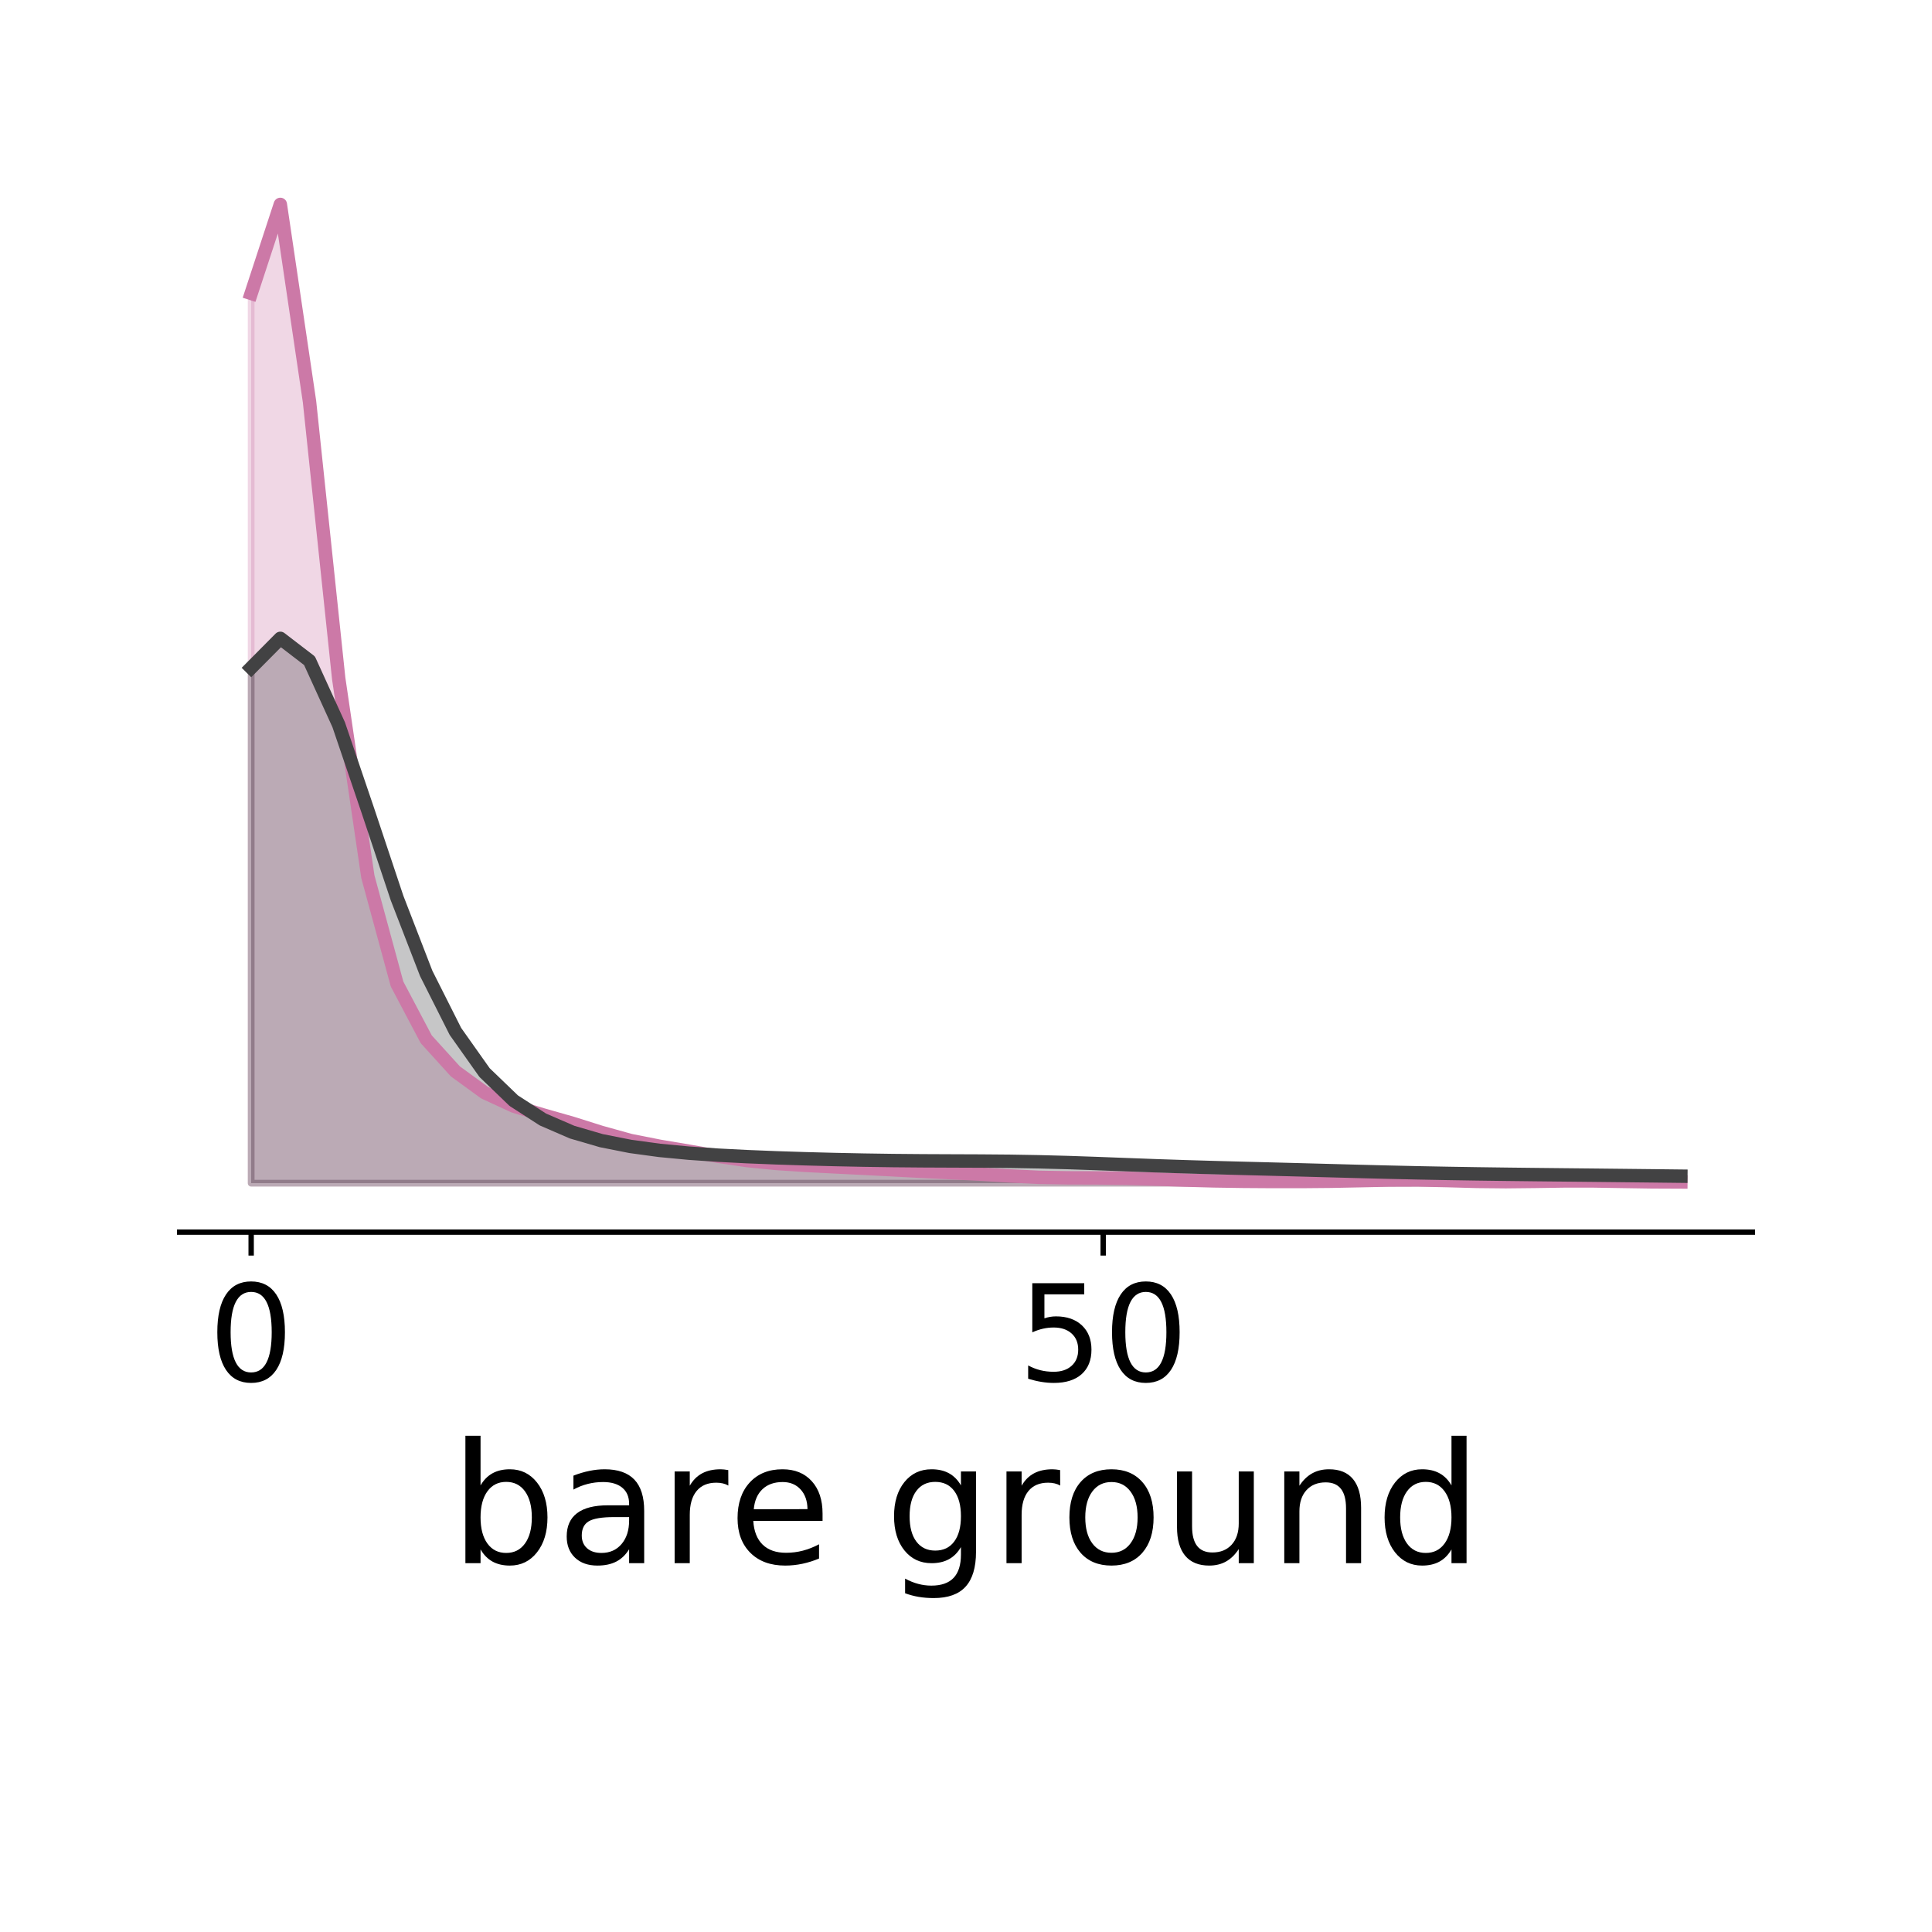
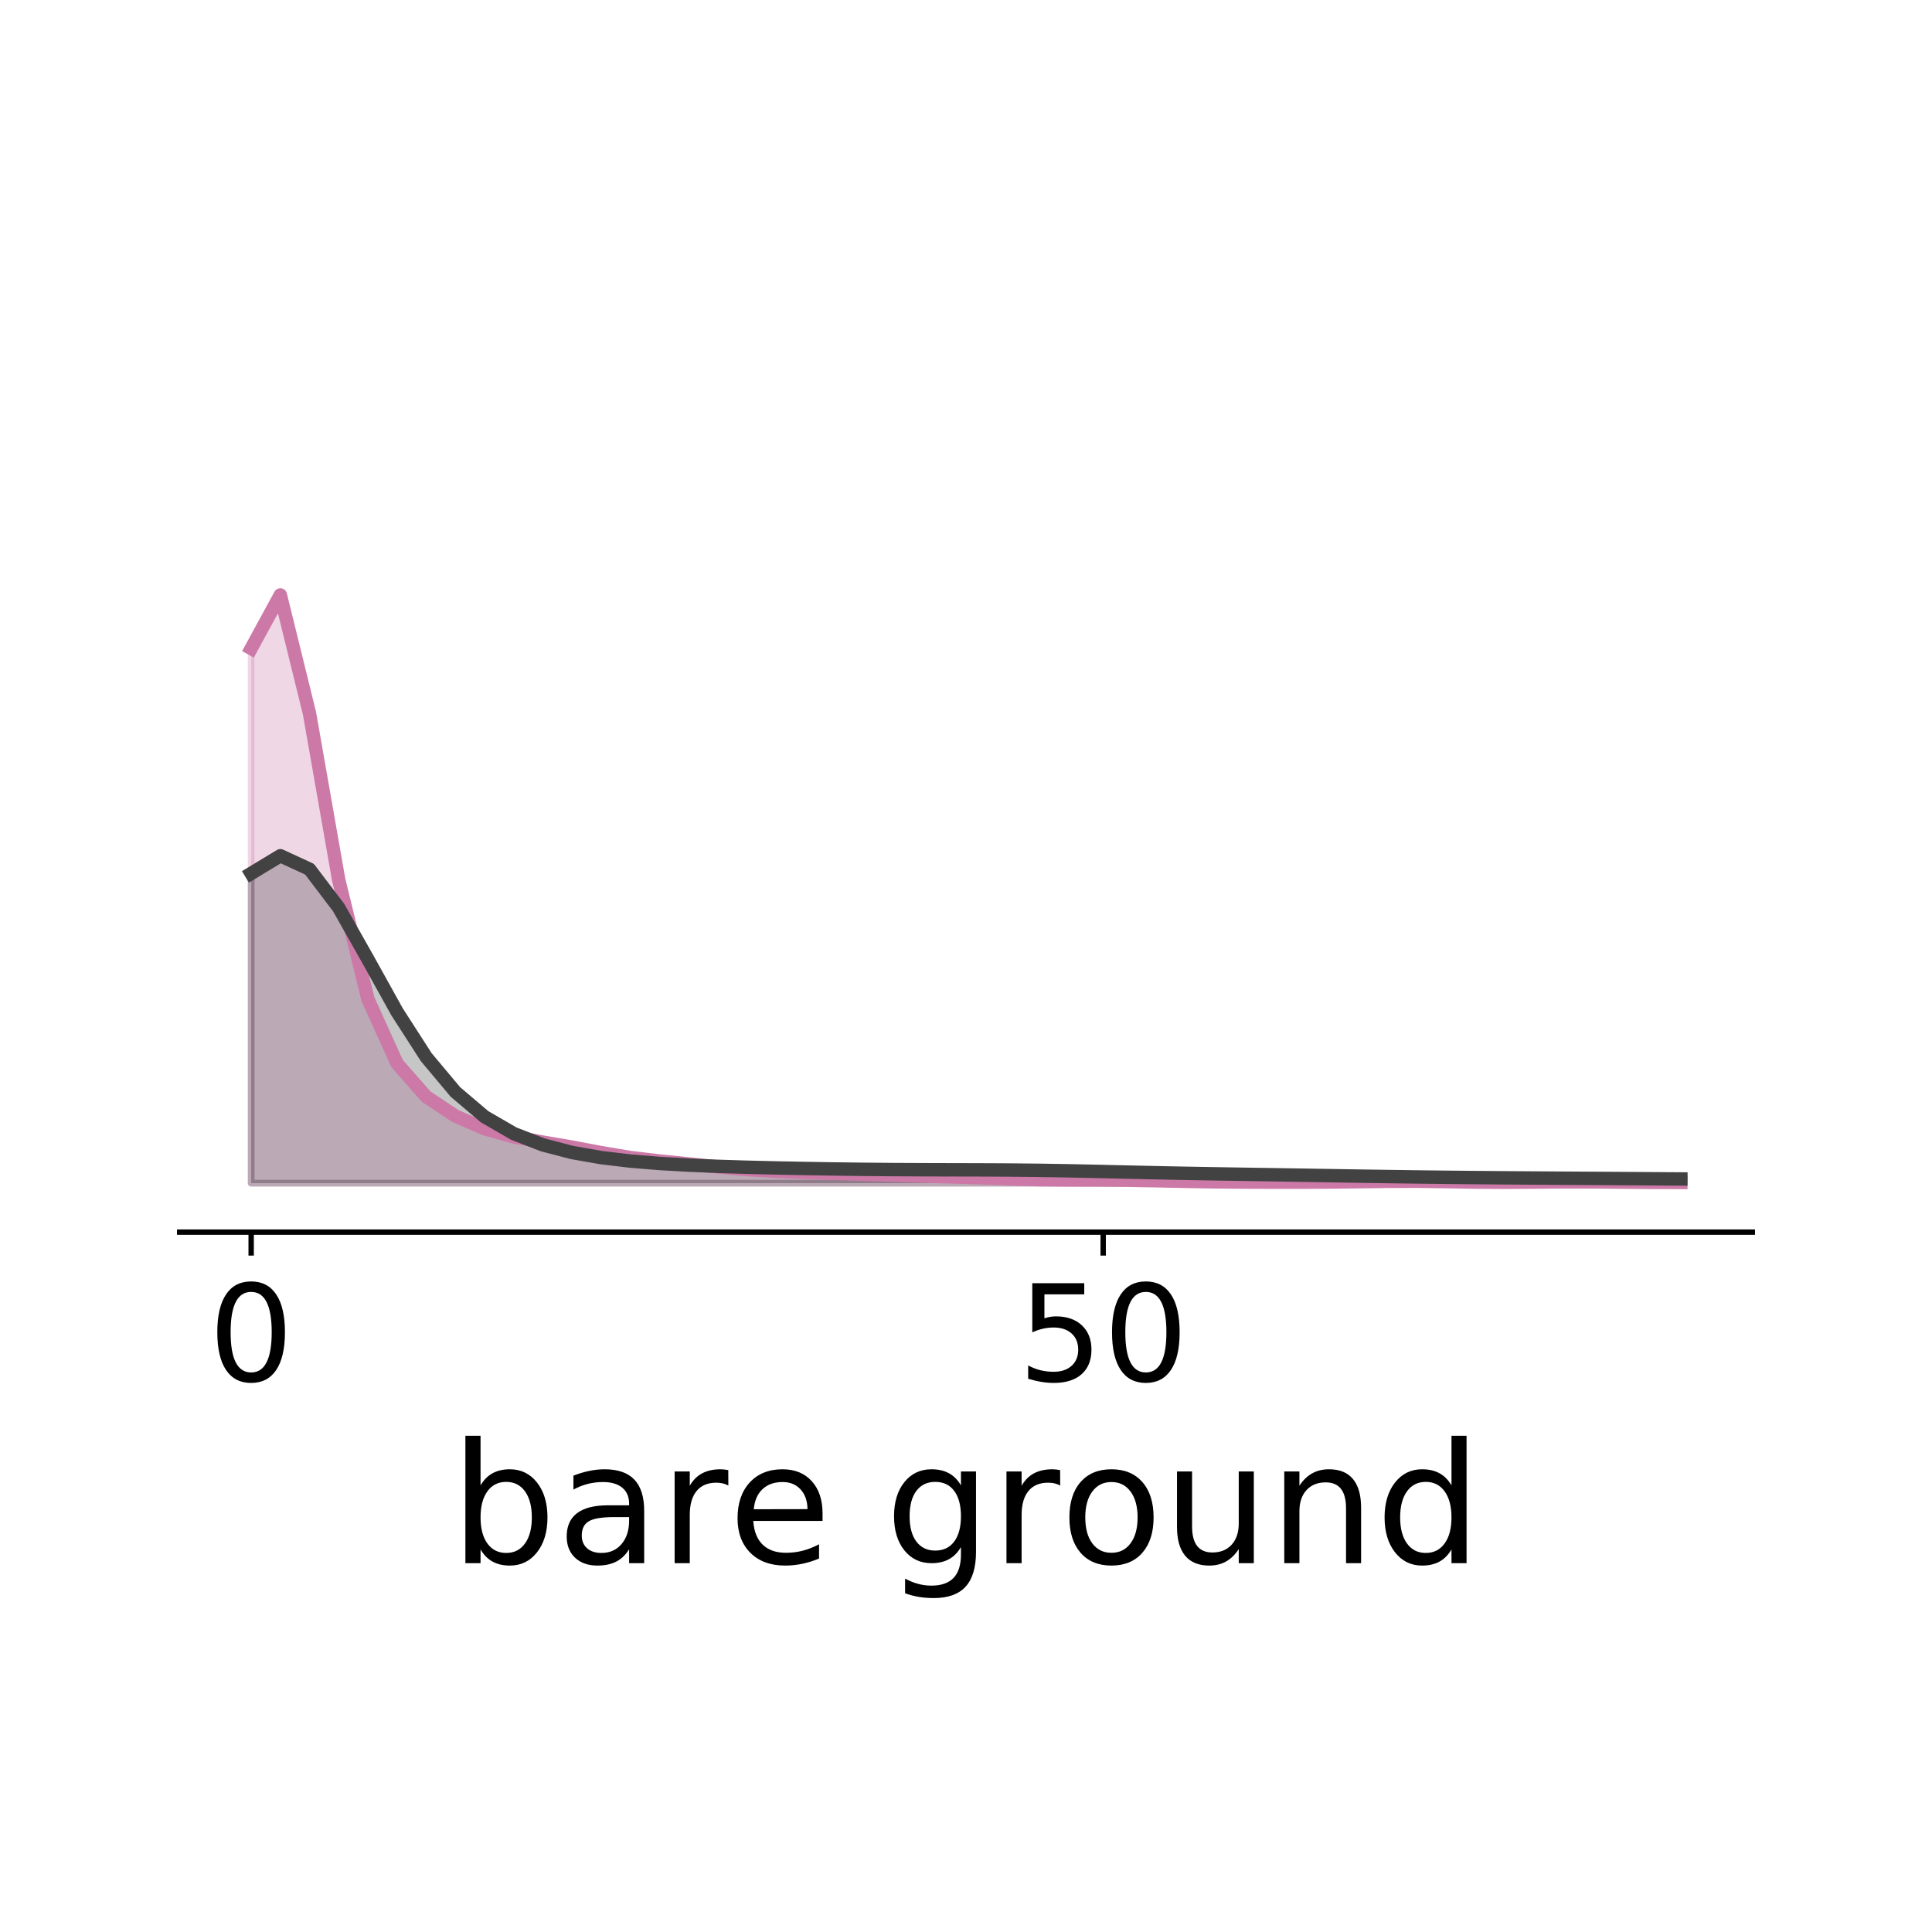
<svg xmlns="http://www.w3.org/2000/svg" xmlns:xlink="http://www.w3.org/1999/xlink" height="288pt" version="1.1" viewBox="0 0 288 288" width="288pt">
  <defs>
    <style type="text/css">
*{stroke-linecap:butt;stroke-linejoin:round;}
  </style>
  </defs>
  <g id="figure_1">
    <g id="patch_1">
      <path d="M 0 288  L 288 288  L 288 0  L 0 0  z " style="fill:#ffffff;" />
    </g>
    <g id="axes_1">
      <g id="patch_2">
        <path d="M 26.784 183.67  L 261.216 183.67  L 261.216 23.175  L 26.784 23.175  z " style="fill:#ffffff;" />
      </g>
      <g id="PolyCollection_1">
        <defs>
-           <path d="M 37.44 -111.625  L 37.44 -244.259  L 41.789 -257.53  L 46.138 -228.141  L 50.488 -186.877  L 54.837 -157.313  L 59.187 -141.315  L 63.536 -133.08  L 67.885 -128.284  L 72.235 -125.124  L 76.584 -123.117  L 80.934 -121.805  L 85.283 -120.567  L 89.632 -119.196  L 93.982 -117.988  L 98.331 -117.128  L 102.681 -116.395  L 107.03 -115.638  L 111.379 -114.996  L 115.729 -114.564  L 120.078 -114.282  L 124.428 -114.058  L 128.777 -113.843  L 133.126 -113.619  L 137.476 -113.392  L 141.825 -113.184  L 146.175 -112.968  L 150.524 -112.708  L 154.874 -112.498  L 159.223 -112.423  L 163.572 -112.412  L 167.922 -112.357  L 172.271 -112.232  L 176.621 -112.084  L 180.97 -111.967  L 185.319 -111.902  L 189.669 -111.873  L 194.018 -111.873  L 198.368 -111.912  L 202.717 -111.999  L 207.066 -112.092  L 211.416 -112.106  L 215.765 -112.011  L 220.115 -111.891  L 224.464 -111.848  L 228.813 -111.894  L 233.163 -111.959  L 237.512 -111.959  L 241.862 -111.889  L 246.211 -111.823  L 250.56 -111.804  L 250.56 -111.625  L 250.56 -111.625  L 246.211 -111.625  L 241.862 -111.625  L 237.512 -111.625  L 233.163 -111.625  L 228.813 -111.625  L 224.464 -111.625  L 220.115 -111.625  L 215.765 -111.625  L 211.416 -111.625  L 207.066 -111.625  L 202.717 -111.625  L 198.368 -111.625  L 194.018 -111.625  L 189.669 -111.625  L 185.319 -111.625  L 180.97 -111.625  L 176.621 -111.625  L 172.271 -111.625  L 167.922 -111.625  L 163.572 -111.625  L 159.223 -111.625  L 154.874 -111.625  L 150.524 -111.625  L 146.175 -111.625  L 141.825 -111.625  L 137.476 -111.625  L 133.126 -111.625  L 128.777 -111.625  L 124.428 -111.625  L 120.078 -111.625  L 115.729 -111.625  L 111.379 -111.625  L 107.03 -111.625  L 102.681 -111.625  L 98.331 -111.625  L 93.982 -111.625  L 89.632 -111.625  L 85.283 -111.625  L 80.934 -111.625  L 76.584 -111.625  L 72.235 -111.625  L 67.885 -111.625  L 63.536 -111.625  L 59.187 -111.625  L 54.837 -111.625  L 50.488 -111.625  L 46.138 -111.625  L 41.789 -111.625  L 37.44 -111.625  z " id="m11531123d0" style="stroke:#cc79a7;stroke-opacity:0.3;" />
+           <path d="M 37.44 -111.625  L 37.44 -191.335  L 41.789 -199.31  L 46.138 -181.648  L 50.488 -156.85  L 54.837 -139.082  L 59.187 -129.468  L 63.536 -124.519  L 67.885 -121.637  L 72.235 -119.737  L 76.584 -118.531  L 80.934 -117.743  L 85.283 -116.999  L 89.632 -116.175  L 93.982 -115.449  L 98.331 -114.932  L 102.681 -114.492  L 107.03 -114.037  L 111.379 -113.651  L 115.729 -113.391  L 120.078 -113.222  L 124.428 -113.087  L 128.777 -112.958  L 133.126 -112.824  L 137.476 -112.687  L 141.825 -112.562  L 146.175 -112.432  L 150.524 -112.276  L 154.874 -112.15  L 159.223 -112.105  L 163.572 -112.098  L 167.922 -112.065  L 172.271 -111.99  L 176.621 -111.901  L 180.97 -111.83  L 185.319 -111.791  L 189.669 -111.774  L 194.018 -111.774  L 198.368 -111.798  L 202.717 -111.85  L 207.066 -111.906  L 211.416 -111.914  L 215.765 -111.857  L 220.115 -111.785  L 224.464 -111.759  L 228.813 -111.787  L 233.163 -111.826  L 237.512 -111.826  L 241.862 -111.784  L 246.211 -111.744  L 250.56 -111.733  L 250.56 -111.625  L 250.56 -111.625  L 246.211 -111.625  L 241.862 -111.625  L 237.512 -111.625  L 233.163 -111.625  L 228.813 -111.625  L 224.464 -111.625  L 220.115 -111.625  L 215.765 -111.625  L 211.416 -111.625  L 207.066 -111.625  L 202.717 -111.625  L 198.368 -111.625  L 194.018 -111.625  L 189.669 -111.625  L 185.319 -111.625  L 180.97 -111.625  L 176.621 -111.625  L 172.271 -111.625  L 167.922 -111.625  L 163.572 -111.625  L 159.223 -111.625  L 154.874 -111.625  L 150.524 -111.625  L 146.175 -111.625  L 141.825 -111.625  L 137.476 -111.625  L 133.126 -111.625  L 128.777 -111.625  L 124.428 -111.625  L 120.078 -111.625  L 115.729 -111.625  L 111.379 -111.625  L 107.03 -111.625  L 102.681 -111.625  L 98.331 -111.625  L 93.982 -111.625  L 89.632 -111.625  L 85.283 -111.625  L 80.934 -111.625  L 76.584 -111.625  L 72.235 -111.625  L 67.885 -111.625  L 63.536 -111.625  L 59.187 -111.625  L 54.837 -111.625  L 50.488 -111.625  L 46.138 -111.625  L 41.789 -111.625  L 37.44 -111.625  z " id="m7b7095ef95" style="stroke:#cc79a7;stroke-opacity:0.3;" />
        </defs>
-         <g clip-path="url(#p72b1066160)">
-           <use style="fill:#cc79a7;fill-opacity:0.3;stroke:#cc79a7;stroke-opacity:0.3;" x="0" xlink:href="#m11531123d0" y="288" />
+         <g clip-path="url(#p3bed742c32)">
+           <use style="fill:#cc79a7;fill-opacity:0.3;stroke:#cc79a7;stroke-opacity:0.3;" x="0" xlink:href="#m7b7095ef95" y="288" />
        </g>
      </g>
      <g id="PolyCollection_2">
        <defs>
-           <path d="M 37.44 -111.625  L 37.44 -188.458  L 41.789 -192.842  L 46.138 -189.506  L 50.488 -179.967  L 54.837 -167.172  L 59.187 -154.133  L 63.536 -142.892  L 67.885 -134.255  L 72.235 -128.11  L 76.584 -123.923  L 80.934 -121.116  L 85.283 -119.234  L 89.632 -117.965  L 93.982 -117.103  L 98.331 -116.512  L 102.681 -116.099  L 107.03 -115.801  L 111.379 -115.579  L 115.729 -115.405  L 120.078 -115.265  L 124.428 -115.151  L 128.777 -115.062  L 133.126 -114.998  L 137.476 -114.96  L 141.825 -114.941  L 146.175 -114.924  L 150.524 -114.888  L 154.874 -114.814  L 159.223 -114.699  L 163.572 -114.549  L 167.922 -114.384  L 172.271 -114.222  L 176.621 -114.077  L 180.97 -113.949  L 185.319 -113.834  L 189.669 -113.722  L 194.018 -113.608  L 198.368 -113.491  L 202.717 -113.374  L 207.066 -113.265  L 211.416 -113.167  L 215.765 -113.084  L 220.115 -113.014  L 224.464 -112.956  L 228.813 -112.905  L 233.163 -112.859  L 237.512 -112.815  L 241.862 -112.768  L 246.211 -112.72  L 250.56 -112.671  L 250.56 -111.625  L 250.56 -111.625  L 246.211 -111.625  L 241.862 -111.625  L 237.512 -111.625  L 233.163 -111.625  L 228.813 -111.625  L 224.464 -111.625  L 220.115 -111.625  L 215.765 -111.625  L 211.416 -111.625  L 207.066 -111.625  L 202.717 -111.625  L 198.368 -111.625  L 194.018 -111.625  L 189.669 -111.625  L 185.319 -111.625  L 180.97 -111.625  L 176.621 -111.625  L 172.271 -111.625  L 167.922 -111.625  L 163.572 -111.625  L 159.223 -111.625  L 154.874 -111.625  L 150.524 -111.625  L 146.175 -111.625  L 141.825 -111.625  L 137.476 -111.625  L 133.126 -111.625  L 128.777 -111.625  L 124.428 -111.625  L 120.078 -111.625  L 115.729 -111.625  L 111.379 -111.625  L 107.03 -111.625  L 102.681 -111.625  L 98.331 -111.625  L 93.982 -111.625  L 89.632 -111.625  L 85.283 -111.625  L 80.934 -111.625  L 76.584 -111.625  L 72.235 -111.625  L 67.885 -111.625  L 63.536 -111.625  L 59.187 -111.625  L 54.837 -111.625  L 50.488 -111.625  L 46.138 -111.625  L 41.789 -111.625  L 37.44 -111.625  z " id="mfb3a13d0b8" style="stroke:#424243;stroke-opacity:0.3;" />
+           <path d="M 37.44 -111.625  L 37.44 -157.8  L 41.789 -160.435  L 46.138 -158.43  L 50.488 -152.697  L 54.837 -145.008  L 59.187 -137.171  L 63.536 -130.416  L 67.885 -125.225  L 72.235 -121.532  L 76.584 -119.016  L 80.934 -117.329  L 85.283 -116.198  L 89.632 -115.435  L 93.982 -114.917  L 98.331 -114.562  L 102.681 -114.314  L 107.03 -114.135  L 111.379 -114.001  L 115.729 -113.897  L 120.078 -113.813  L 124.428 -113.744  L 128.777 -113.69  L 133.126 -113.652  L 137.476 -113.63  L 141.825 -113.618  L 146.175 -113.608  L 150.524 -113.586  L 154.874 -113.542  L 159.223 -113.472  L 163.572 -113.382  L 167.922 -113.283  L 172.271 -113.186  L 176.621 -113.099  L 180.97 -113.022  L 185.319 -112.952  L 189.669 -112.885  L 194.018 -112.817  L 198.368 -112.746  L 202.717 -112.676  L 207.066 -112.611  L 211.416 -112.552  L 215.765 -112.502  L 220.115 -112.46  L 224.464 -112.425  L 228.813 -112.394  L 233.163 -112.367  L 237.512 -112.34  L 241.862 -112.312  L 246.211 -112.283  L 250.56 -112.254  L 250.56 -111.625  L 250.56 -111.625  L 246.211 -111.625  L 241.862 -111.625  L 237.512 -111.625  L 233.163 -111.625  L 228.813 -111.625  L 224.464 -111.625  L 220.115 -111.625  L 215.765 -111.625  L 211.416 -111.625  L 207.066 -111.625  L 202.717 -111.625  L 198.368 -111.625  L 194.018 -111.625  L 189.669 -111.625  L 185.319 -111.625  L 180.97 -111.625  L 176.621 -111.625  L 172.271 -111.625  L 167.922 -111.625  L 163.572 -111.625  L 159.223 -111.625  L 154.874 -111.625  L 150.524 -111.625  L 146.175 -111.625  L 141.825 -111.625  L 137.476 -111.625  L 133.126 -111.625  L 128.777 -111.625  L 124.428 -111.625  L 120.078 -111.625  L 115.729 -111.625  L 111.379 -111.625  L 107.03 -111.625  L 102.681 -111.625  L 98.331 -111.625  L 93.982 -111.625  L 89.632 -111.625  L 85.283 -111.625  L 80.934 -111.625  L 76.584 -111.625  L 72.235 -111.625  L 67.885 -111.625  L 63.536 -111.625  L 59.187 -111.625  L 54.837 -111.625  L 50.488 -111.625  L 46.138 -111.625  L 41.789 -111.625  L 37.44 -111.625  z " id="m88e2bf0872" style="stroke:#424243;stroke-opacity:0.3;" />
        </defs>
-         <g clip-path="url(#p72b1066160)">
-           <use style="fill:#424243;fill-opacity:0.3;stroke:#424243;stroke-opacity:0.3;" x="0" xlink:href="#mfb3a13d0b8" y="288" />
+         <g clip-path="url(#p3bed742c32)">
+           <use style="fill:#424243;fill-opacity:0.3;stroke:#424243;stroke-opacity:0.3;" x="0" xlink:href="#m88e2bf0872" y="288" />
        </g>
      </g>
      <g id="matplotlib.axis_1">
        <g id="xtick_1">
          <g id="line2d_1">
            <defs>
-               <path d="M 0 0  L 0 3.5  " id="m4c4fd327a1" style="stroke:#000000;stroke-width:0.8;" />
+               <path d="M 0 0  L 0 3.5  " id="m5c1b69a81c" style="stroke:#000000;stroke-width:0.8;" />
            </defs>
            <g>
-               <use style="stroke:#000000;stroke-width:0.8;" x="37.44" xlink:href="#m4c4fd327a1" y="183.67" />
+               <use style="stroke:#000000;stroke-width:0.8;" x="37.44" xlink:href="#m5c1b69a81c" y="183.67" />
            </g>
          </g>
          <g id="text_1">
            <defs>
              <path d="M 31.781 66.406  Q 24.172 66.406 20.328 58.906  Q 16.5 51.422 16.5 36.375  Q 16.5 21.391 20.328 13.891  Q 24.172 6.391 31.781 6.391  Q 39.453 6.391 43.281 13.891  Q 47.125 21.391 47.125 36.375  Q 47.125 51.422 43.281 58.906  Q 39.453 66.406 31.781 66.406  z M 31.781 74.219  Q 44.047 74.219 50.516 64.516  Q 56.984 54.828 56.984 36.375  Q 56.984 17.969 50.516 8.266  Q 44.047 -1.422 31.781 -1.422  Q 19.531 -1.422 13.062 8.266  Q 6.594 17.969 6.594 36.375  Q 6.594 54.828 13.062 64.516  Q 19.531 74.219 31.781 74.219  z " id="DejaVuSans-30" />
            </defs>
            <g transform="translate(31.07713 205.8669)scale(0.2 -0.2)">
              <use xlink:href="#DejaVuSans-30" />
            </g>
          </g>
        </g>
        <g id="xtick_2">
          <g id="line2d_2">
            <g>
-               <use style="stroke:#000000;stroke-width:0.8;" x="164.449" xlink:href="#m4c4fd327a1" y="183.67" />
+               <use style="stroke:#000000;stroke-width:0.8;" x="164.449" xlink:href="#m5c1b69a81c" y="183.67" />
            </g>
          </g>
          <g id="text_2">
            <defs>
              <path d="M 10.797 72.906  L 49.516 72.906  L 49.516 64.594  L 19.828 64.594  L 19.828 46.734  Q 21.969 47.469 24.109 47.828  Q 26.266 48.188 28.422 48.188  Q 40.625 48.188 47.75 41.5  Q 54.891 34.812 54.891 23.391  Q 54.891 11.625 47.562 5.094  Q 40.234 -1.422 26.906 -1.422  Q 22.312 -1.422 17.547 -0.641  Q 12.797 0.141 7.719 1.703  L 7.719 11.625  Q 12.109 9.234 16.797 8.062  Q 21.484 6.891 26.703 6.891  Q 35.156 6.891 40.078 11.328  Q 45.016 15.766 45.016 23.391  Q 45.016 31 40.078 35.438  Q 35.156 39.891 26.703 39.891  Q 22.75 39.891 18.812 39.016  Q 14.891 38.141 10.797 36.281  z " id="DejaVuSans-35" />
            </defs>
            <g transform="translate(151.7237 205.8669)scale(0.2 -0.2)">
              <use xlink:href="#DejaVuSans-35" />
              <use x="63.623" xlink:href="#DejaVuSans-30" />
            </g>
          </g>
        </g>
        <g id="text_3">
          <defs>
            <path d="M 48.688 27.297  Q 48.688 37.203 44.609 42.844  Q 40.531 48.484 33.406 48.484  Q 26.266 48.484 22.188 42.844  Q 18.109 37.203 18.109 27.297  Q 18.109 17.391 22.188 11.75  Q 26.266 6.109 33.406 6.109  Q 40.531 6.109 44.609 11.75  Q 48.688 17.391 48.688 27.297  z M 18.109 46.391  Q 20.953 51.266 25.266 53.625  Q 29.594 56 35.594 56  Q 45.562 56 51.781 48.094  Q 58.016 40.188 58.016 27.297  Q 58.016 14.406 51.781 6.484  Q 45.562 -1.422 35.594 -1.422  Q 29.594 -1.422 25.266 0.953  Q 20.953 3.328 18.109 8.203  L 18.109 0  L 9.078 0  L 9.078 75.984  L 18.109 75.984  z " id="DejaVuSans-62" />
            <path d="M 34.281 27.484  Q 23.391 27.484 19.188 25  Q 14.984 22.516 14.984 16.5  Q 14.984 11.719 18.141 8.906  Q 21.297 6.109 26.703 6.109  Q 34.188 6.109 38.703 11.406  Q 43.219 16.703 43.219 25.484  L 43.219 27.484  z M 52.203 31.203  L 52.203 0  L 43.219 0  L 43.219 8.297  Q 40.141 3.328 35.547 0.953  Q 30.953 -1.422 24.312 -1.422  Q 15.922 -1.422 10.953 3.297  Q 6 8.016 6 15.922  Q 6 25.141 12.172 29.828  Q 18.359 34.516 30.609 34.516  L 43.219 34.516  L 43.219 35.406  Q 43.219 41.609 39.141 45  Q 35.062 48.391 27.688 48.391  Q 23 48.391 18.547 47.266  Q 14.109 46.141 10.016 43.891  L 10.016 52.203  Q 14.938 54.109 19.578 55.047  Q 24.219 56 28.609 56  Q 40.484 56 46.344 49.844  Q 52.203 43.703 52.203 31.203  z " id="DejaVuSans-61" />
            <path d="M 41.109 46.297  Q 39.594 47.172 37.812 47.578  Q 36.031 48 33.891 48  Q 26.266 48 22.188 43.047  Q 18.109 38.094 18.109 28.812  L 18.109 0  L 9.078 0  L 9.078 54.688  L 18.109 54.688  L 18.109 46.188  Q 20.953 51.172 25.484 53.578  Q 30.031 56 36.531 56  Q 37.453 56 38.578 55.875  Q 39.703 55.766 41.062 55.516  z " id="DejaVuSans-72" />
            <path d="M 56.203 29.594  L 56.203 25.203  L 14.891 25.203  Q 15.484 15.922 20.484 11.062  Q 25.484 6.203 34.422 6.203  Q 39.594 6.203 44.453 7.469  Q 49.312 8.734 54.109 11.281  L 54.109 2.781  Q 49.266 0.734 44.188 -0.344  Q 39.109 -1.422 33.891 -1.422  Q 20.797 -1.422 13.156 6.188  Q 5.516 13.812 5.516 26.812  Q 5.516 40.234 12.766 48.109  Q 20.016 56 32.328 56  Q 43.359 56 49.781 48.891  Q 56.203 41.797 56.203 29.594  z M 47.219 32.234  Q 47.125 39.594 43.094 43.984  Q 39.062 48.391 32.422 48.391  Q 24.906 48.391 20.391 44.141  Q 15.875 39.891 15.188 32.172  z " id="DejaVuSans-65" />
            <path id="DejaVuSans-20" />
            <path d="M 45.406 27.984  Q 45.406 37.75 41.375 43.109  Q 37.359 48.484 30.078 48.484  Q 22.859 48.484 18.828 43.109  Q 14.797 37.75 14.797 27.984  Q 14.797 18.266 18.828 12.891  Q 22.859 7.516 30.078 7.516  Q 37.359 7.516 41.375 12.891  Q 45.406 18.266 45.406 27.984  z M 54.391 6.781  Q 54.391 -7.172 48.188 -13.984  Q 42 -20.797 29.203 -20.797  Q 24.469 -20.797 20.266 -20.094  Q 16.062 -19.391 12.109 -17.922  L 12.109 -9.188  Q 16.062 -11.328 19.922 -12.344  Q 23.781 -13.375 27.781 -13.375  Q 36.625 -13.375 41.016 -8.766  Q 45.406 -4.156 45.406 5.172  L 45.406 9.625  Q 42.625 4.781 38.281 2.391  Q 33.938 0 27.875 0  Q 17.828 0 11.672 7.656  Q 5.516 15.328 5.516 27.984  Q 5.516 40.672 11.672 48.328  Q 17.828 56 27.875 56  Q 33.938 56 38.281 53.609  Q 42.625 51.219 45.406 46.391  L 45.406 54.688  L 54.391 54.688  z " id="DejaVuSans-67" />
            <path d="M 30.609 48.391  Q 23.391 48.391 19.188 42.75  Q 14.984 37.109 14.984 27.297  Q 14.984 17.484 19.156 11.844  Q 23.344 6.203 30.609 6.203  Q 37.797 6.203 41.984 11.859  Q 46.188 17.531 46.188 27.297  Q 46.188 37.016 41.984 42.703  Q 37.797 48.391 30.609 48.391  z M 30.609 56  Q 42.328 56 49.016 48.375  Q 55.719 40.766 55.719 27.297  Q 55.719 13.875 49.016 6.219  Q 42.328 -1.422 30.609 -1.422  Q 18.844 -1.422 12.172 6.219  Q 5.516 13.875 5.516 27.297  Q 5.516 40.766 12.172 48.375  Q 18.844 56 30.609 56  z " id="DejaVuSans-6f" />
            <path d="M 8.5 21.578  L 8.5 54.688  L 17.484 54.688  L 17.484 21.922  Q 17.484 14.156 20.5 10.266  Q 23.531 6.391 29.594 6.391  Q 36.859 6.391 41.078 11.031  Q 45.312 15.672 45.312 23.688  L 45.312 54.688  L 54.297 54.688  L 54.297 0  L 45.312 0  L 45.312 8.406  Q 42.047 3.422 37.719 1  Q 33.406 -1.422 27.688 -1.422  Q 18.266 -1.422 13.375 4.438  Q 8.5 10.297 8.5 21.578  z M 31.109 56  z " id="DejaVuSans-75" />
            <path d="M 54.891 33.016  L 54.891 0  L 45.906 0  L 45.906 32.719  Q 45.906 40.484 42.875 44.328  Q 39.844 48.188 33.797 48.188  Q 26.516 48.188 22.312 43.547  Q 18.109 38.922 18.109 30.906  L 18.109 0  L 9.078 0  L 9.078 54.688  L 18.109 54.688  L 18.109 46.188  Q 21.344 51.125 25.703 53.562  Q 30.078 56 35.797 56  Q 45.219 56 50.047 50.172  Q 54.891 44.344 54.891 33.016  z " id="DejaVuSans-6e" />
            <path d="M 45.406 46.391  L 45.406 75.984  L 54.391 75.984  L 54.391 0  L 45.406 0  L 45.406 8.203  Q 42.578 3.328 38.25 0.953  Q 33.938 -1.422 27.875 -1.422  Q 17.969 -1.422 11.734 6.484  Q 5.516 14.406 5.516 27.297  Q 5.516 40.188 11.734 48.094  Q 17.969 56 27.875 56  Q 33.938 56 38.25 53.625  Q 42.578 51.266 45.406 46.391  z M 14.797 27.297  Q 14.797 17.391 18.875 11.75  Q 22.953 6.109 30.078 6.109  Q 37.203 6.109 41.297 11.75  Q 45.406 17.391 45.406 27.297  Q 45.406 37.203 41.297 42.844  Q 37.203 48.484 30.078 48.484  Q 22.953 48.484 18.875 42.844  Q 14.797 37.203 14.797 27.297  z " id="DejaVuSans-64" />
          </defs>
          <g transform="translate(67.10742 233.0223)scale(0.25 -0.25)">
            <use xlink:href="#DejaVuSans-62" />
            <use x="63.477" xlink:href="#DejaVuSans-61" />
            <use x="124.756" xlink:href="#DejaVuSans-72" />
            <use x="165.838" xlink:href="#DejaVuSans-65" />
            <use x="227.361" xlink:href="#DejaVuSans-20" />
            <use x="259.148" xlink:href="#DejaVuSans-67" />
            <use x="322.625" xlink:href="#DejaVuSans-72" />
            <use x="363.707" xlink:href="#DejaVuSans-6f" />
            <use x="424.889" xlink:href="#DejaVuSans-75" />
            <use x="488.268" xlink:href="#DejaVuSans-6e" />
            <use x="551.646" xlink:href="#DejaVuSans-64" />
          </g>
          <g transform="translate(140.0273 261.0169)scale(0.25 -0.25)">
            <use xlink:href="#DejaVuSans-20" />
          </g>
        </g>
      </g>
      <g id="line2d_3">
-         <path clip-path="url(#p72b1066160)" d="M 37.44 43.741  L 41.789 30.47  L 46.138 59.859  L 50.488 101.123  L 54.837 130.687  L 59.187 146.685  L 63.536 154.92  L 67.885 159.716  L 72.235 162.876  L 76.584 164.883  L 80.934 166.195  L 85.283 167.433  L 89.632 168.804  L 93.982 170.012  L 98.331 170.872  L 102.681 171.605  L 107.03 172.362  L 111.379 173.004  L 115.729 173.436  L 120.078 173.718  L 124.428 173.942  L 128.777 174.157  L 133.126 174.381  L 137.476 174.608  L 141.825 174.816  L 146.175 175.032  L 150.524 175.292  L 154.874 175.502  L 159.223 175.577  L 163.572 175.588  L 167.922 175.643  L 172.271 175.768  L 176.621 175.916  L 180.97 176.033  L 185.319 176.098  L 189.669 176.127  L 194.018 176.127  L 198.368 176.088  L 202.717 176.001  L 207.066 175.908  L 211.416 175.894  L 215.765 175.989  L 220.115 176.109  L 224.464 176.152  L 228.813 176.106  L 233.163 176.041  L 237.512 176.041  L 241.862 176.111  L 246.211 176.177  L 250.56 176.196  " style="fill:none;stroke:#cc79a7;stroke-linecap:square;stroke-width:2;" />
+         <path clip-path="url(#p3bed742c32)" d="M 37.44 96.665  L 41.789 88.69  L 46.138 106.352  L 50.488 131.15  L 54.837 148.918  L 59.187 158.532  L 63.536 163.481  L 67.885 166.363  L 72.235 168.263  L 76.584 169.469  L 80.934 170.257  L 85.283 171.001  L 89.632 171.825  L 93.982 172.551  L 98.331 173.068  L 102.681 173.508  L 107.03 173.963  L 111.379 174.349  L 115.729 174.609  L 120.078 174.778  L 124.428 174.913  L 128.777 175.042  L 133.126 175.176  L 137.476 175.313  L 141.825 175.438  L 146.175 175.568  L 150.524 175.724  L 154.874 175.85  L 159.223 175.895  L 163.572 175.902  L 167.922 175.935  L 172.271 176.01  L 176.621 176.099  L 180.97 176.17  L 185.319 176.209  L 189.669 176.226  L 194.018 176.226  L 198.368 176.202  L 202.717 176.15  L 207.066 176.094  L 211.416 176.086  L 215.765 176.143  L 220.115 176.215  L 224.464 176.241  L 228.813 176.213  L 233.163 176.174  L 237.512 176.174  L 241.862 176.216  L 246.211 176.256  L 250.56 176.267  " style="fill:none;stroke:#cc79a7;stroke-linecap:square;stroke-width:2;" />
      </g>
      <g id="line2d_4">
-         <path clip-path="url(#p72b1066160)" d="M 37.44 99.542  L 41.789 95.158  L 46.138 98.494  L 50.488 108.033  L 54.837 120.828  L 59.187 133.867  L 63.536 145.108  L 67.885 153.745  L 72.235 159.89  L 76.584 164.077  L 80.934 166.884  L 85.283 168.766  L 89.632 170.035  L 93.982 170.897  L 98.331 171.488  L 102.681 171.901  L 107.03 172.199  L 111.379 172.421  L 115.729 172.595  L 120.078 172.735  L 124.428 172.849  L 128.777 172.938  L 133.126 173.002  L 137.476 173.04  L 141.825 173.059  L 146.175 173.076  L 150.524 173.112  L 154.874 173.186  L 159.223 173.301  L 163.572 173.451  L 167.922 173.616  L 172.271 173.778  L 176.621 173.923  L 180.97 174.051  L 185.319 174.166  L 189.669 174.278  L 194.018 174.392  L 198.368 174.509  L 202.717 174.626  L 207.066 174.735  L 211.416 174.833  L 215.765 174.916  L 220.115 174.986  L 224.464 175.044  L 228.813 175.095  L 233.163 175.141  L 237.512 175.185  L 241.862 175.232  L 246.211 175.28  L 250.56 175.329  " style="fill:none;stroke:#424243;stroke-linecap:square;stroke-width:2;" />
+         <path clip-path="url(#p3bed742c32)" d="M 37.44 130.2  L 41.789 127.565  L 46.138 129.57  L 50.488 135.303  L 54.837 142.992  L 59.187 150.829  L 63.536 157.584  L 67.885 162.775  L 72.235 166.468  L 76.584 168.984  L 80.934 170.671  L 85.283 171.802  L 89.632 172.565  L 93.982 173.083  L 98.331 173.438  L 102.681 173.686  L 107.03 173.865  L 111.379 173.999  L 115.729 174.103  L 120.078 174.187  L 124.428 174.256  L 128.777 174.31  L 133.126 174.348  L 137.476 174.37  L 141.825 174.382  L 146.175 174.392  L 150.524 174.414  L 154.874 174.458  L 159.223 174.528  L 163.572 174.618  L 167.922 174.717  L 172.271 174.814  L 176.621 174.901  L 180.97 174.978  L 185.319 175.048  L 189.669 175.115  L 194.018 175.183  L 198.368 175.254  L 202.717 175.324  L 207.066 175.389  L 211.416 175.448  L 215.765 175.498  L 220.115 175.54  L 224.464 175.575  L 228.813 175.606  L 233.163 175.633  L 237.512 175.66  L 241.862 175.688  L 246.211 175.717  L 250.56 175.746  " style="fill:none;stroke:#424243;stroke-linecap:square;stroke-width:2;" />
      </g>
      <g id="patch_3">
        <path d="M 26.784 183.67  L 261.216 183.67  " style="fill:none;stroke:#000000;stroke-linecap:square;stroke-linejoin:miter;stroke-width:0.8;" />
      </g>
    </g>
  </g>
  <defs>
-     <clipPath id="p72b1066160">
+     <clipPath id="p3bed742c32">
      <rect height="160.495" width="234.433" x="26.784" y="23.175" />
    </clipPath>
  </defs>
</svg>
